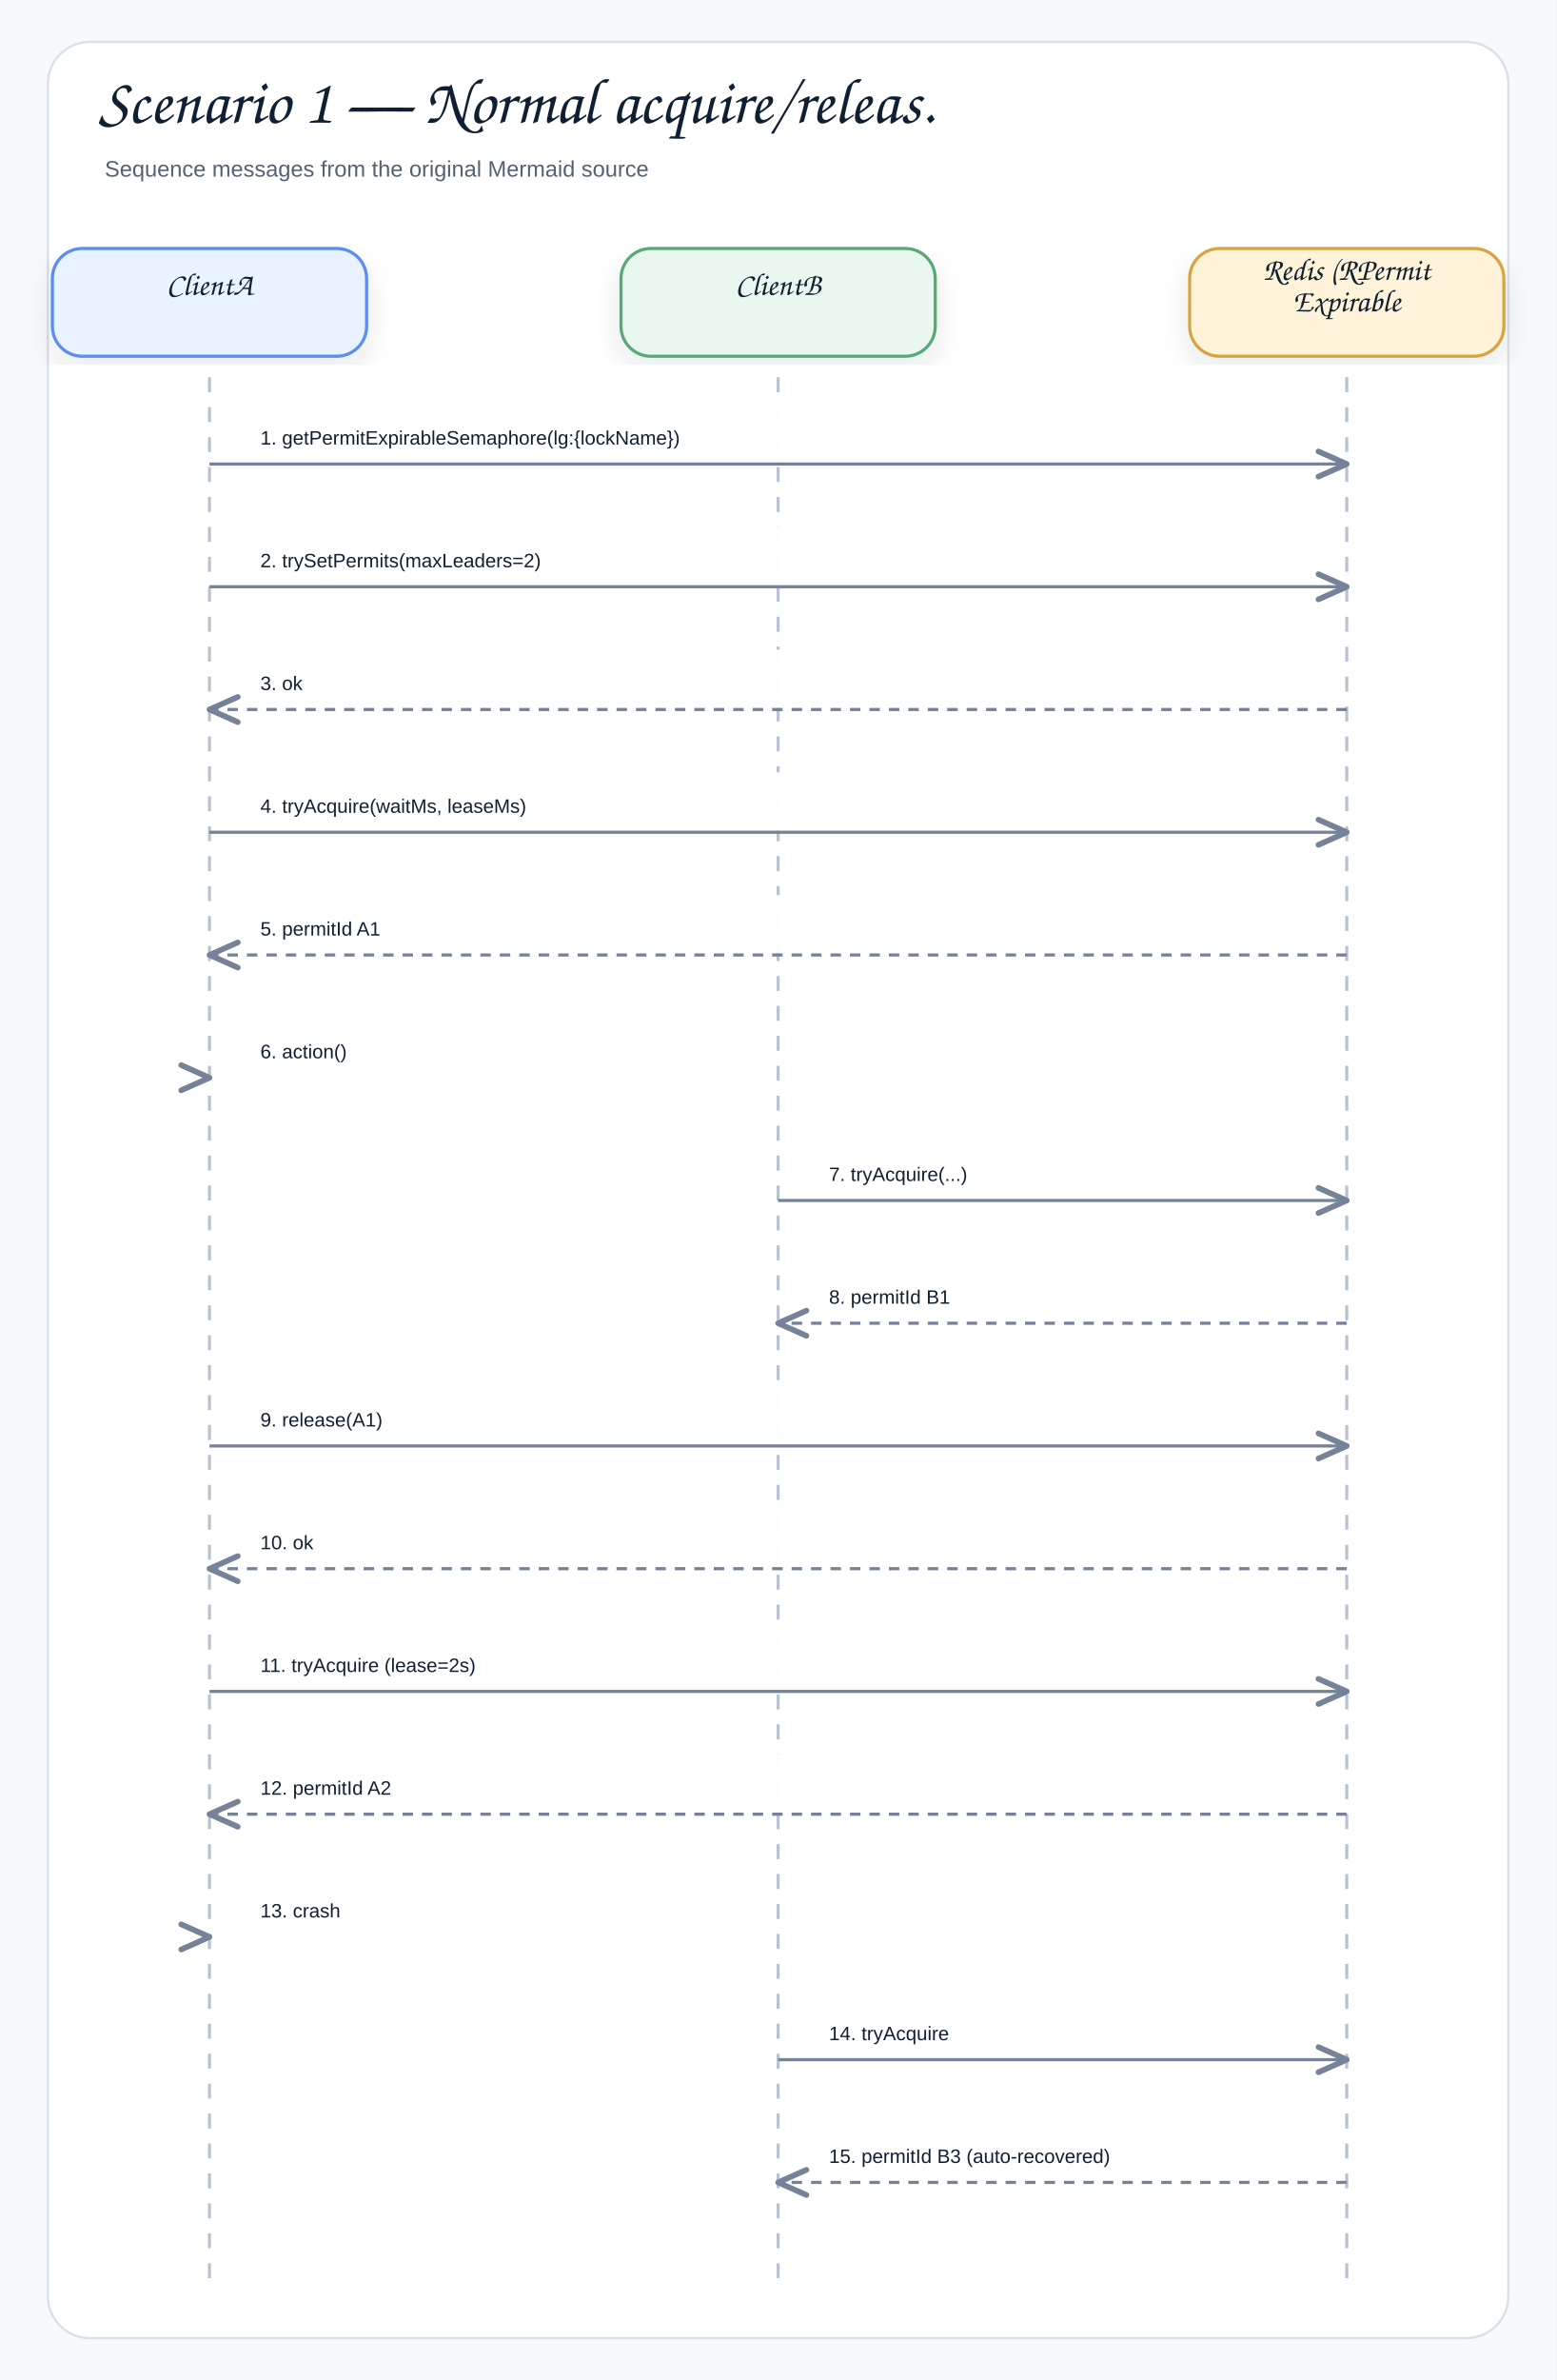
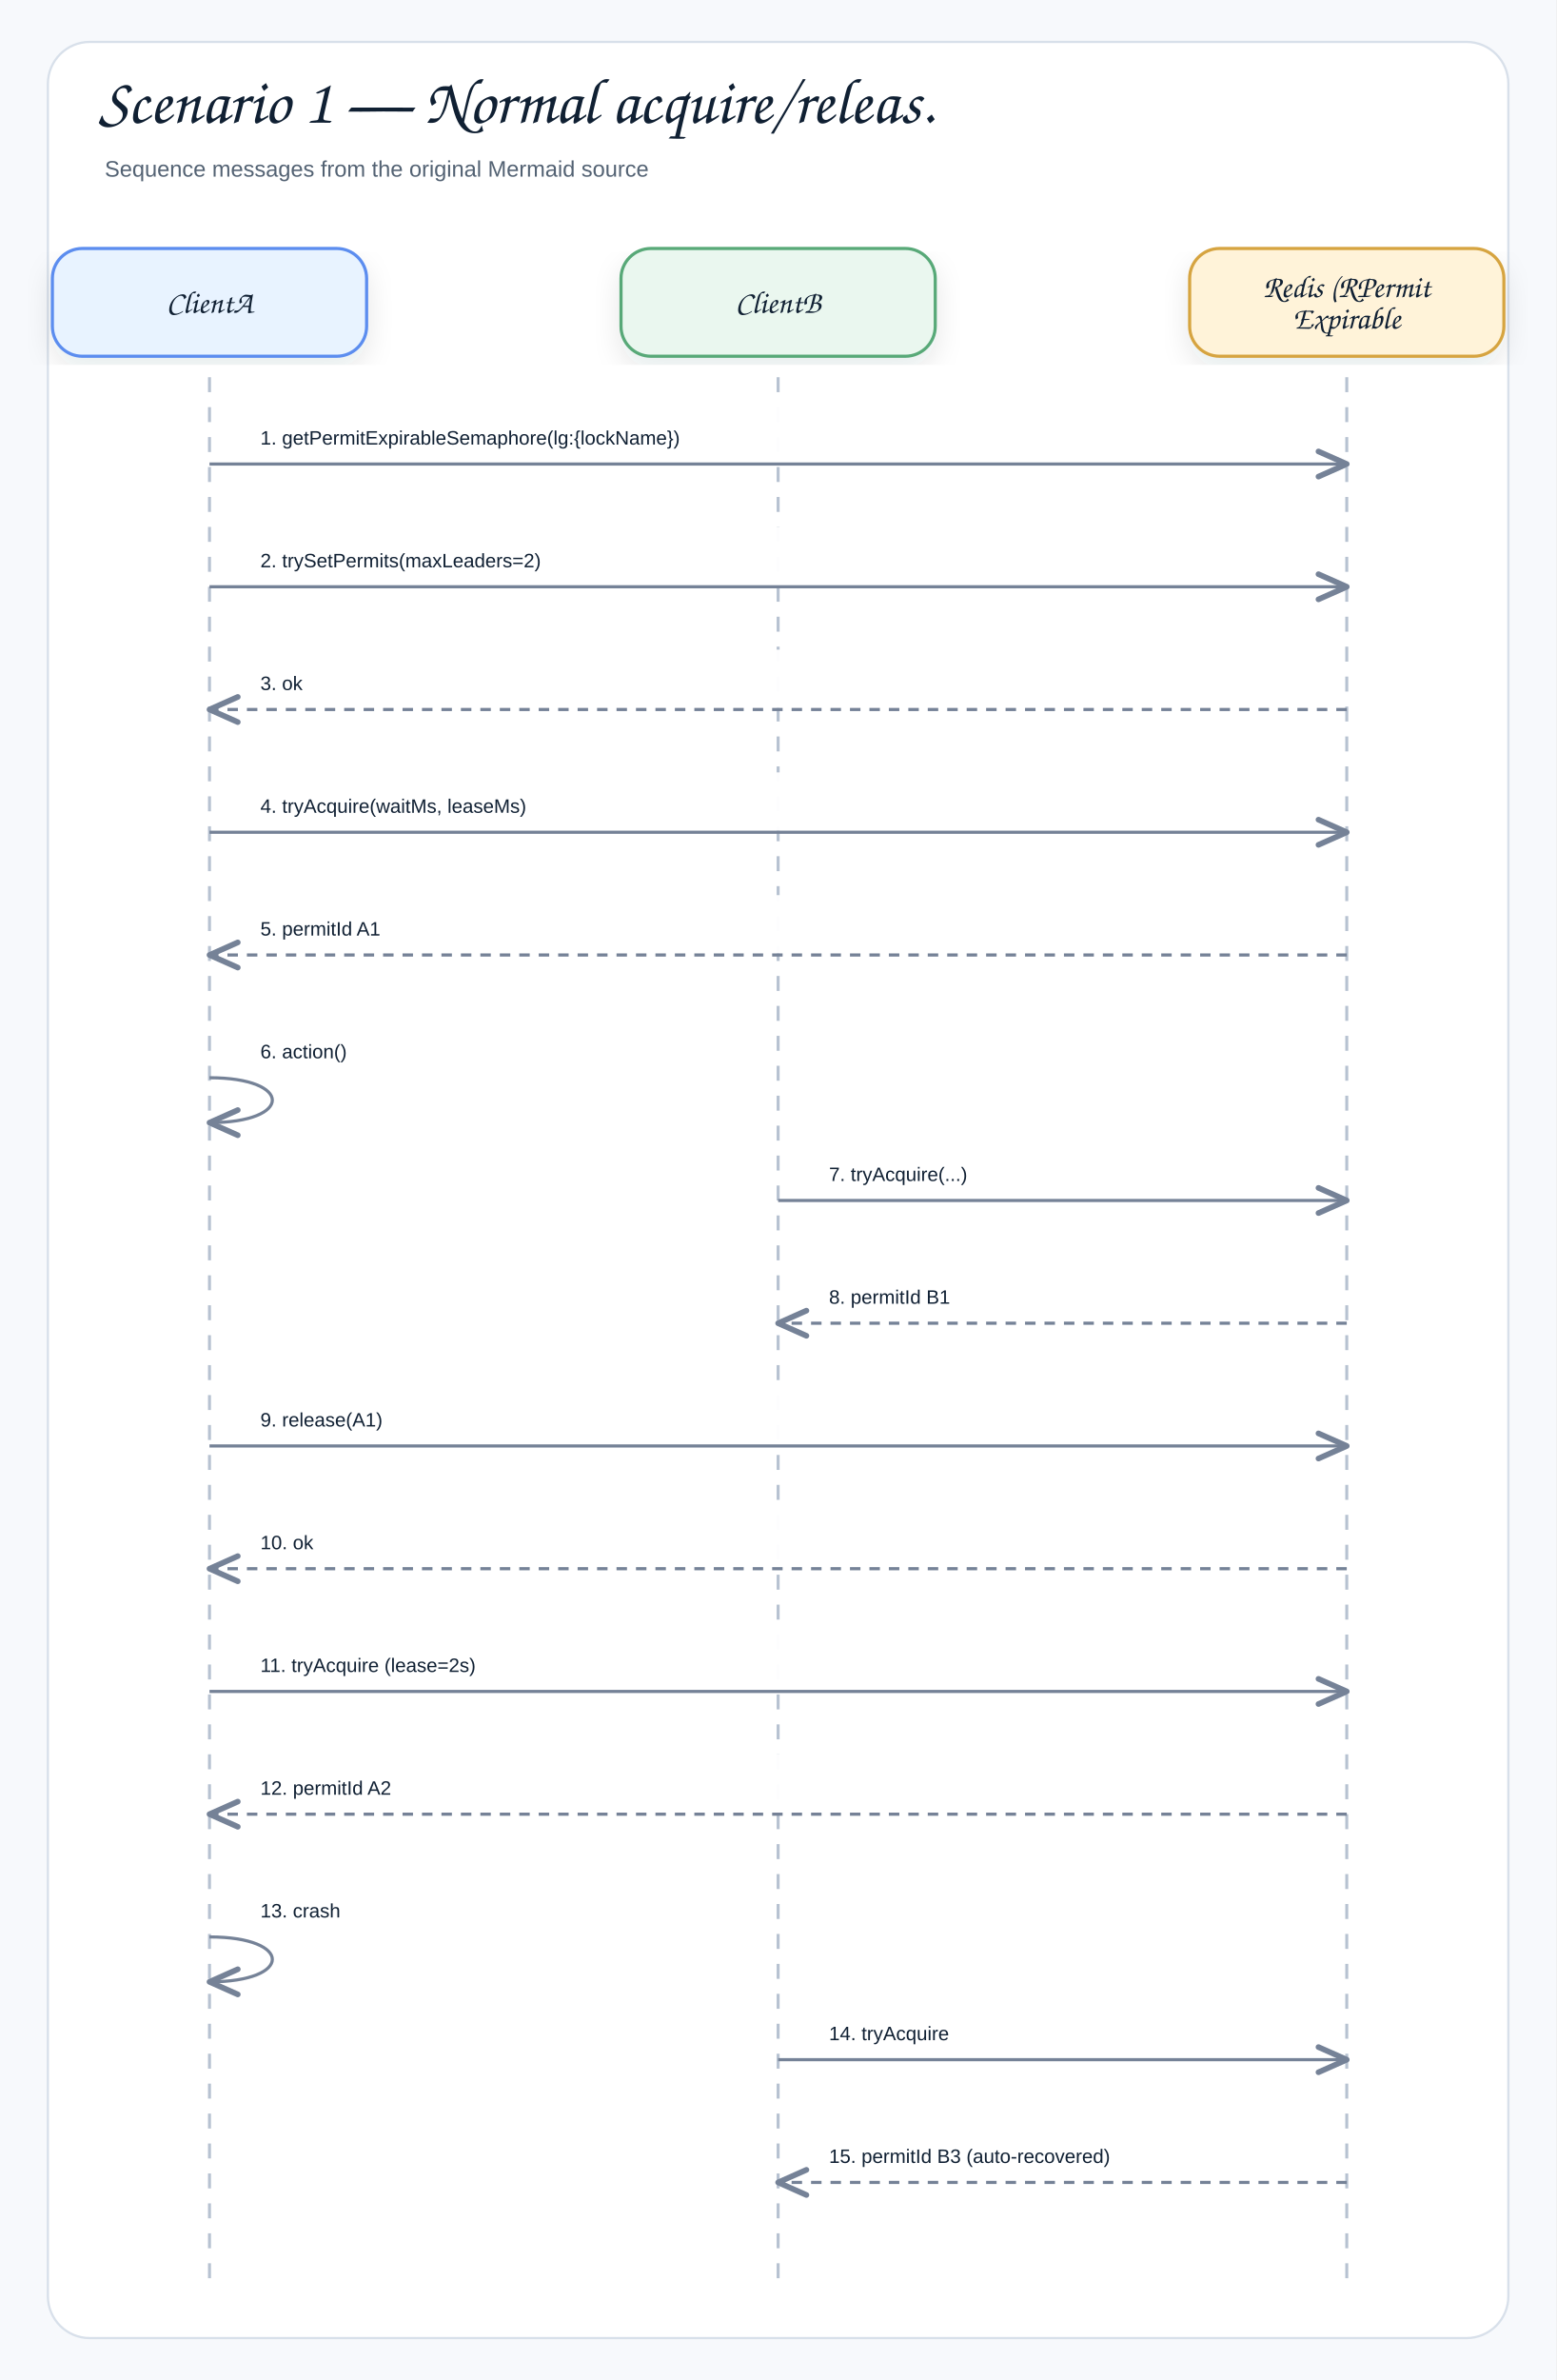
<svg xmlns="http://www.w3.org/2000/svg" width="1040" height="1590" viewBox="0 0 1040 1590" role="img" aria-label="Scenario 1 — Normal acquire/release plus crash recovery">
  <defs>
    <filter id="shadow" x="-8%" y="-8%" width="116%" height="116%">
      <feDropShadow dx="0" dy="8" stdDeviation="9" flood-color="#1f2937" flood-opacity="0.10" />
    </filter>
    <marker id="openArrow" markerWidth="12" markerHeight="10" refX="10" refY="5" orient="auto" markerUnits="strokeWidth">
      <path d="M 1 1 L 10 5 L 1 9" fill="none" stroke="#758297" stroke-width="1.8" stroke-linecap="round" stroke-linejoin="round" />
    </marker>
    <marker id="inherit" markerWidth="14" markerHeight="12" refX="12" refY="6" orient="auto" markerUnits="strokeWidth">
      <path d="M 0 1 L 12 6 L 0 11 Z" fill="#ffffff" stroke="#758297" stroke-width="1.8" />
    </marker>
    <style>
    .canvas{fill:#f7f9fc}.frame{fill:#fff;stroke:#d8e0ea;stroke-width:1.5}
    .title{font-family:"Architects Daughter","Comic Sans MS","Comic Sans",cursive;font-size:43px;font-weight:400;fill:#102033}
    .subtitle{font-family:"Comic Sans MS","Comic Sans","Comic Neue",Arial,sans-serif;font-size:15px;font-weight:400;fill:#536273}
    .label{font-family:"Architects Daughter","Comic Sans MS","Comic Sans",cursive;font-size:25px;font-weight:400;fill:#102033}
    .smallLabel{font-family:"Architects Daughter","Comic Sans MS","Comic Sans",cursive;font-size:21px;font-weight:400;fill:#102033}
    .mono{font-family:"Comic Sans MS","Comic Sans","Comic Neue",Arial,sans-serif;font-size:12px;font-weight:400;fill:#102033}
    .small{font-family:"Comic Sans MS","Comic Sans","Comic Neue",Arial,sans-serif;font-size:12px;font-weight:400;fill:#536273}
    .strong{font-family:"Comic Sans MS","Comic Sans","Comic Neue",Arial,sans-serif;font-size:13px;font-weight:400;fill:#102033}
    .card{stroke-width:2.1;filter:url(#shadow)}.compartment{stroke-width:1.5;fill:none}
    .line{stroke:#758297;stroke-width:2.1;fill:none;marker-end:url(#openArrow)}
    .plainLine{stroke:#758297;stroke-width:2.1;fill:none}
    .dashed{stroke:#758297;stroke-width:2.1;stroke-dasharray:7 6;fill:none;marker-end:url(#openArrow)}
    .inheritLine{stroke:#758297;stroke-width:2.2;fill:none;marker-end:url(#inherit)}
    .implLine{stroke:#758297;stroke-width:2.2;stroke-dasharray:8 7;fill:none;marker-end:url(#inherit)}
  </style>
  </defs>
  <rect class="canvas" width="1040" height="1590" />
  <rect class="frame" x="32" y="28" width="976" height="1534" rx="28" />
  <text class="title" x="66" y="82">Scenario 1 — Normal acquire/releas.</text>
  <text class="subtitle" x="70" y="118">Sequence messages from the original Mermaid source</text>
  <rect class="card" x="35" y="166" width="210" height="72" rx="20" fill="#E8F3FF" stroke="#5B8DEF" />
-   <text class="smallLabel" x="140" y="197" text-anchor="middle">ClientA</text>
+   <text class="smallLabel" x="140" y="209" text-anchor="middle">ClientA</text>
  <line x1="140" y1="252" x2="140" y2="1530" stroke="#b7c2d1" stroke-width="2" stroke-dasharray="10 10" />
  <rect class="card" x="415" y="166" width="210" height="72" rx="20" fill="#EAF7EF" stroke="#58A978" />
-   <text class="smallLabel" x="520" y="197" text-anchor="middle">ClientB</text>
+   <text class="smallLabel" x="520" y="209" text-anchor="middle">ClientB</text>
  <line x1="520" y1="252" x2="520" y2="1530" stroke="#b7c2d1" stroke-width="2" stroke-dasharray="10 10" />
  <rect class="card" x="795" y="166" width="210" height="72" rx="20" fill="#FFF3D9" stroke="#D6A441" />
-   <text class="smallLabel" x="900" y="187" text-anchor="middle">Redis (RPermit</text>
-   <text class="smallLabel" x="900" y="208" text-anchor="middle">Expirable</text>
+   <text class="smallLabel" x="900" y="198.5" text-anchor="middle">Redis (RPermit</text>
+   <text class="smallLabel" x="900" y="219.5" text-anchor="middle">Expirable</text>
  <line x1="900" y1="252" x2="900" y2="1530" stroke="#b7c2d1" stroke-width="2" stroke-dasharray="10 10" />
  <rect x="158" y="270" width="724" height="39" rx="12" fill="#ffffff" opacity="0.97" />
  <text class="strong" x="174" y="297" text-anchor="start">1. getPermitExpirableSemaphore(lg:{lockName})</text>
  <path class="line" d="M140 310 L900 310" />
  <rect x="158" y="352" width="724" height="39" rx="12" fill="#ffffff" opacity="0.97" />
  <text class="strong" x="174" y="379" text-anchor="start">2. trySetPermits(maxLeaders=2)</text>
  <path class="line" d="M140 392 L900 392" />
  <rect x="158" y="434" width="724" height="39" rx="12" fill="#ffffff" opacity="0.97" />
  <text class="strong" x="174" y="461" text-anchor="start">3. ok</text>
  <path class="dashed" d="M900 474 L140 474" />
  <rect x="158" y="516" width="724" height="39" rx="12" fill="#ffffff" opacity="0.97" />
  <text class="strong" x="174" y="543" text-anchor="start">4. tryAcquire(waitMs, leaseMs)</text>
  <path class="line" d="M140 556 L900 556" />
  <rect x="158" y="598" width="724" height="39" rx="12" fill="#ffffff" opacity="0.97" />
  <text class="strong" x="174" y="625" text-anchor="start">5. permitId A1</text>
  <path class="dashed" d="M900 638 L140 638" />
  <rect x="158" y="680" width="190" height="39" rx="12" fill="#ffffff" opacity="0.97" />
  <text class="strong" x="174" y="707" text-anchor="start">6. action()</text>
-   <path class="line" d="M140 720 L140 720" />
+   <path class="line" d="M140 720 C196 720 196 750 140 750" />
  <rect x="538" y="762" width="344" height="39" rx="12" fill="#ffffff" opacity="0.97" />
  <text class="strong" x="554" y="789" text-anchor="start">7. tryAcquire(...)</text>
  <path class="line" d="M520 802 L900 802" />
  <rect x="538" y="844" width="344" height="39" rx="12" fill="#ffffff" opacity="0.97" />
  <text class="strong" x="554" y="871" text-anchor="start">8. permitId B1</text>
  <path class="dashed" d="M900 884 L520 884" />
  <rect x="158" y="926" width="724" height="39" rx="12" fill="#ffffff" opacity="0.97" />
  <text class="strong" x="174" y="953" text-anchor="start">9. release(A1)</text>
  <path class="line" d="M140 966 L900 966" />
  <rect x="158" y="1008" width="724" height="39" rx="12" fill="#ffffff" opacity="0.97" />
  <text class="strong" x="174" y="1035" text-anchor="start">10. ok</text>
  <path class="dashed" d="M900 1048 L140 1048" />
  <rect x="158" y="1090" width="724" height="39" rx="12" fill="#ffffff" opacity="0.97" />
  <text class="strong" x="174" y="1117" text-anchor="start">11. tryAcquire (lease=2s)</text>
  <path class="line" d="M140 1130 L900 1130" />
  <rect x="158" y="1172" width="724" height="39" rx="12" fill="#ffffff" opacity="0.97" />
  <text class="strong" x="174" y="1199" text-anchor="start">12. permitId A2</text>
  <path class="dashed" d="M900 1212 L140 1212" />
  <rect x="158" y="1254" width="190" height="39" rx="12" fill="#ffffff" opacity="0.97" />
  <text class="strong" x="174" y="1281" text-anchor="start">13. crash</text>
-   <path class="line" d="M140 1294 L140 1294" />
+   <path class="line" d="M140 1294 C196 1294 196 1324 140 1324" />
  <rect x="538" y="1336" width="344" height="39" rx="12" fill="#ffffff" opacity="0.97" />
  <text class="strong" x="554" y="1363" text-anchor="start">14. tryAcquire</text>
  <path class="line" d="M520 1376 L900 1376" />
  <rect x="538" y="1418" width="344" height="39" rx="12" fill="#ffffff" opacity="0.97" />
  <text class="strong" x="554" y="1445" text-anchor="start">15. permitId B3 (auto-recovered)</text>
  <path class="dashed" d="M900 1458 L520 1458" />
</svg>
